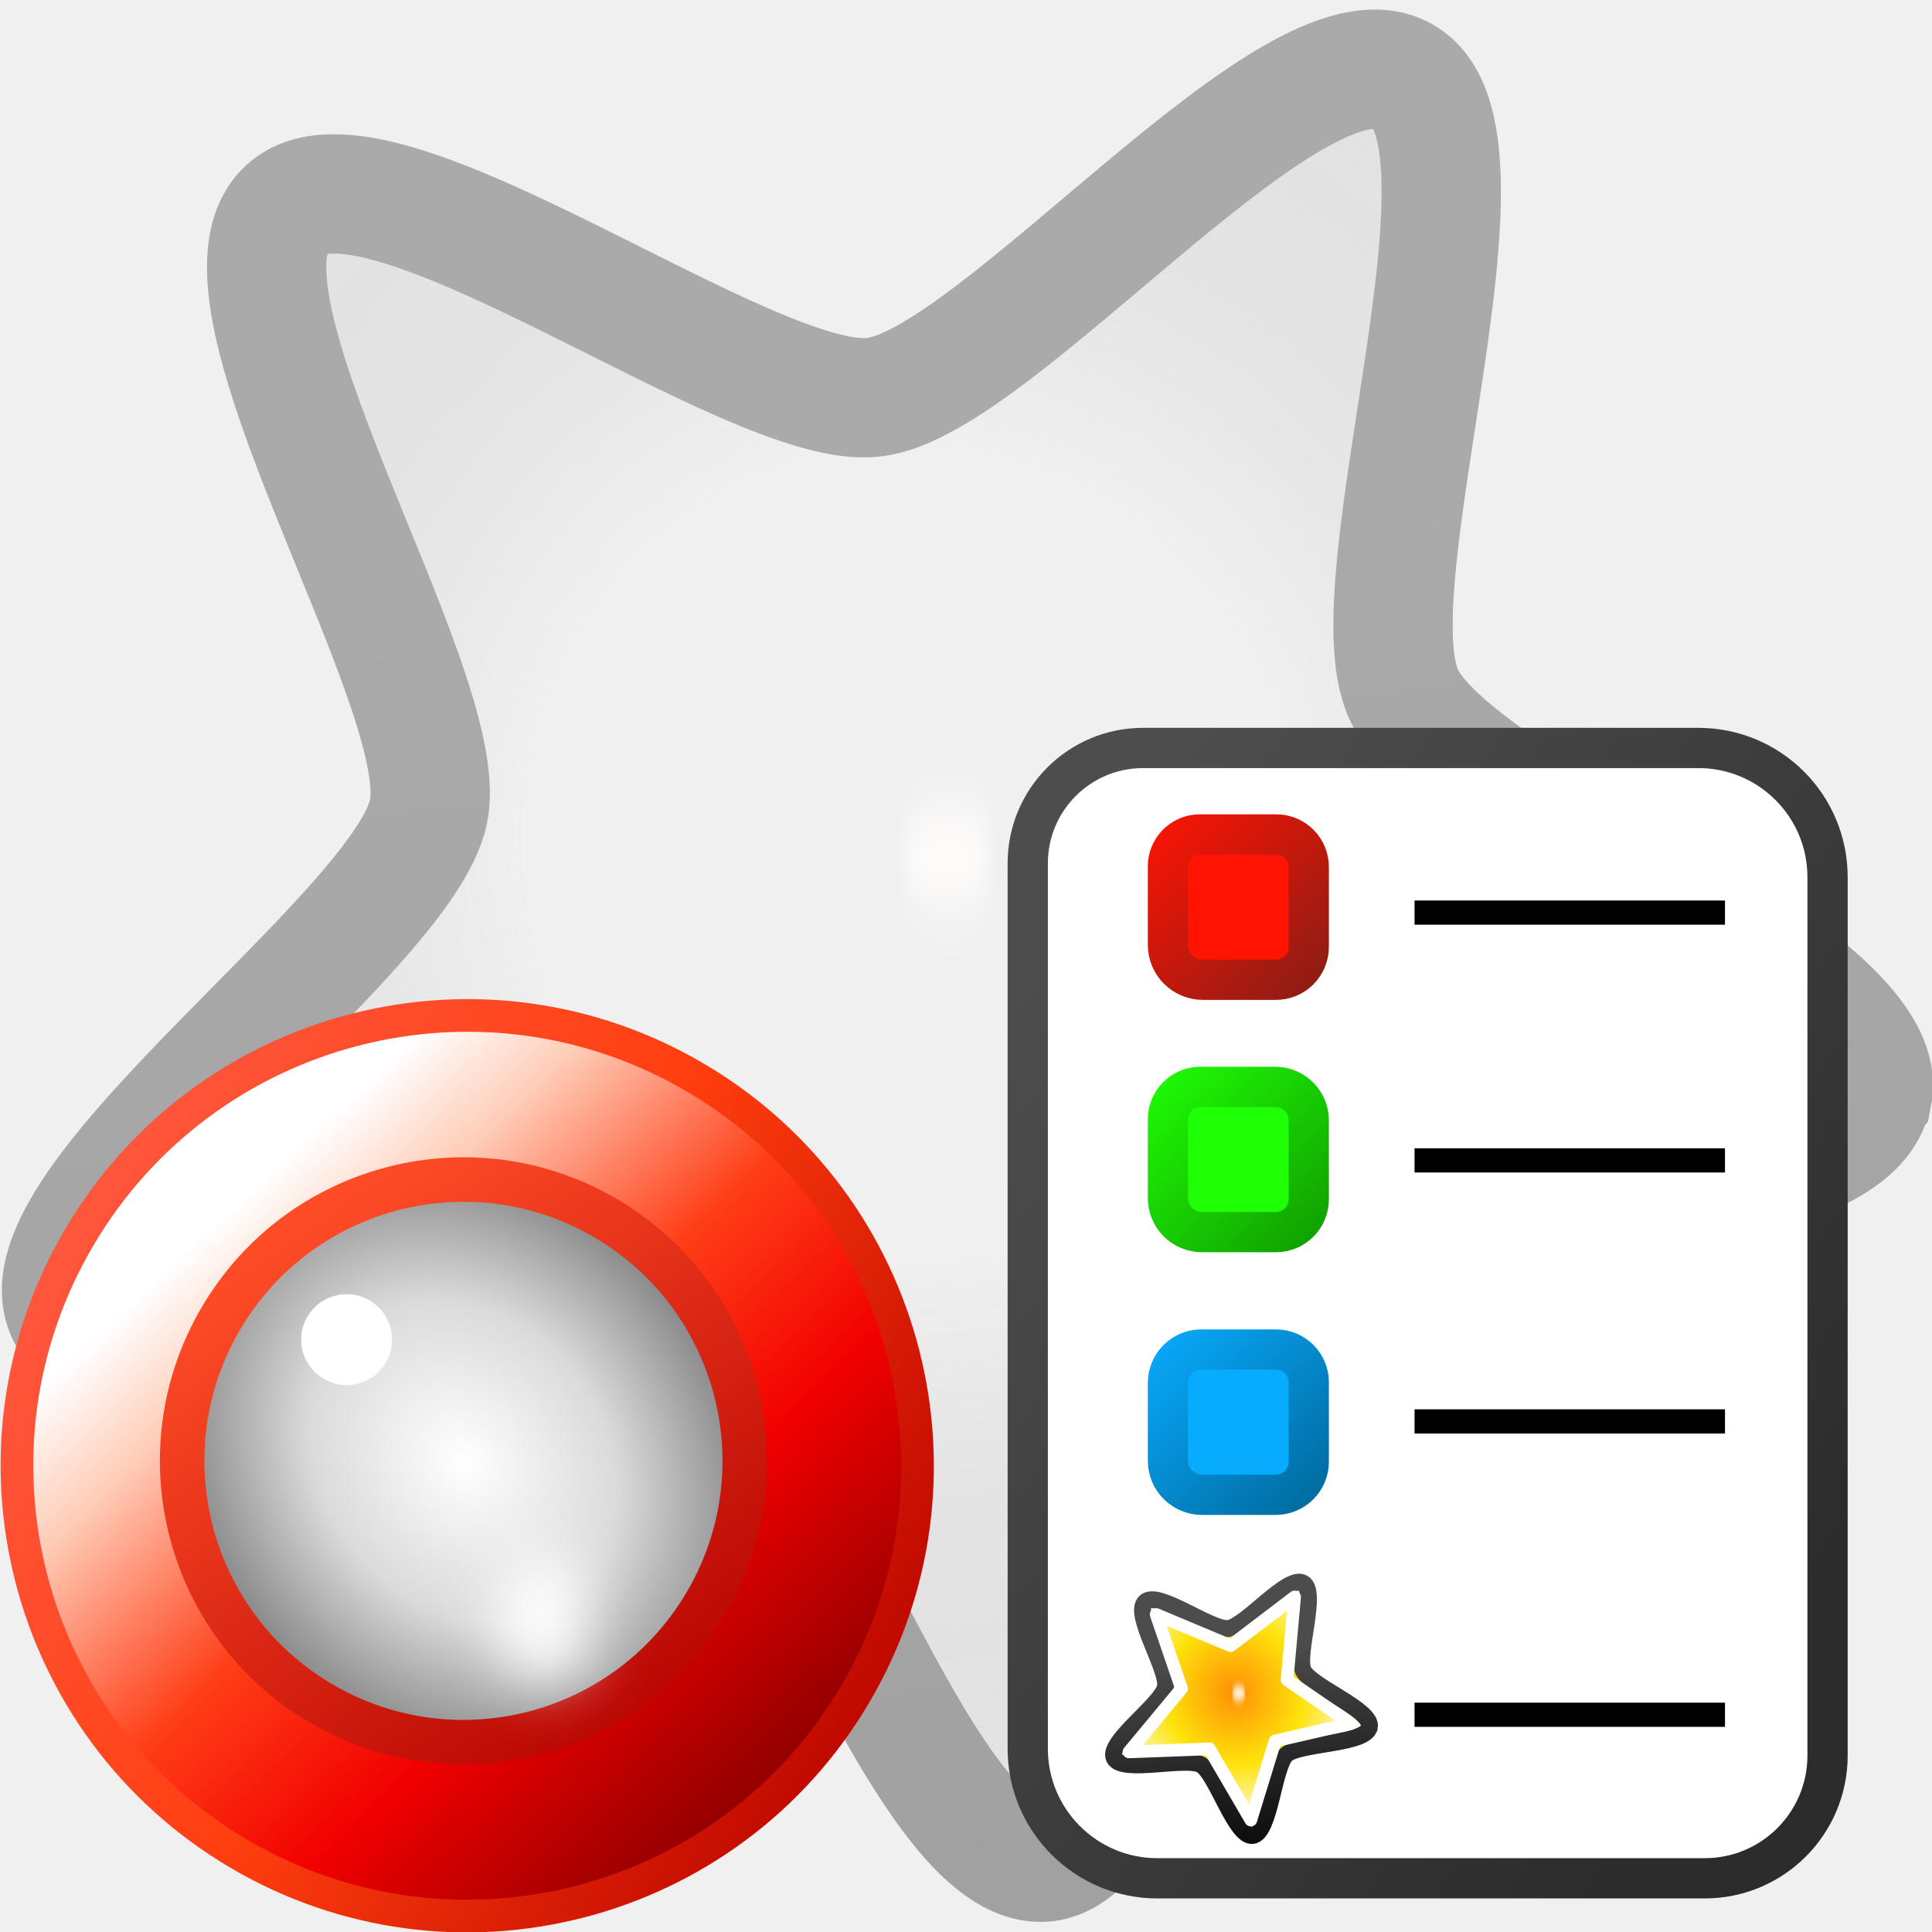
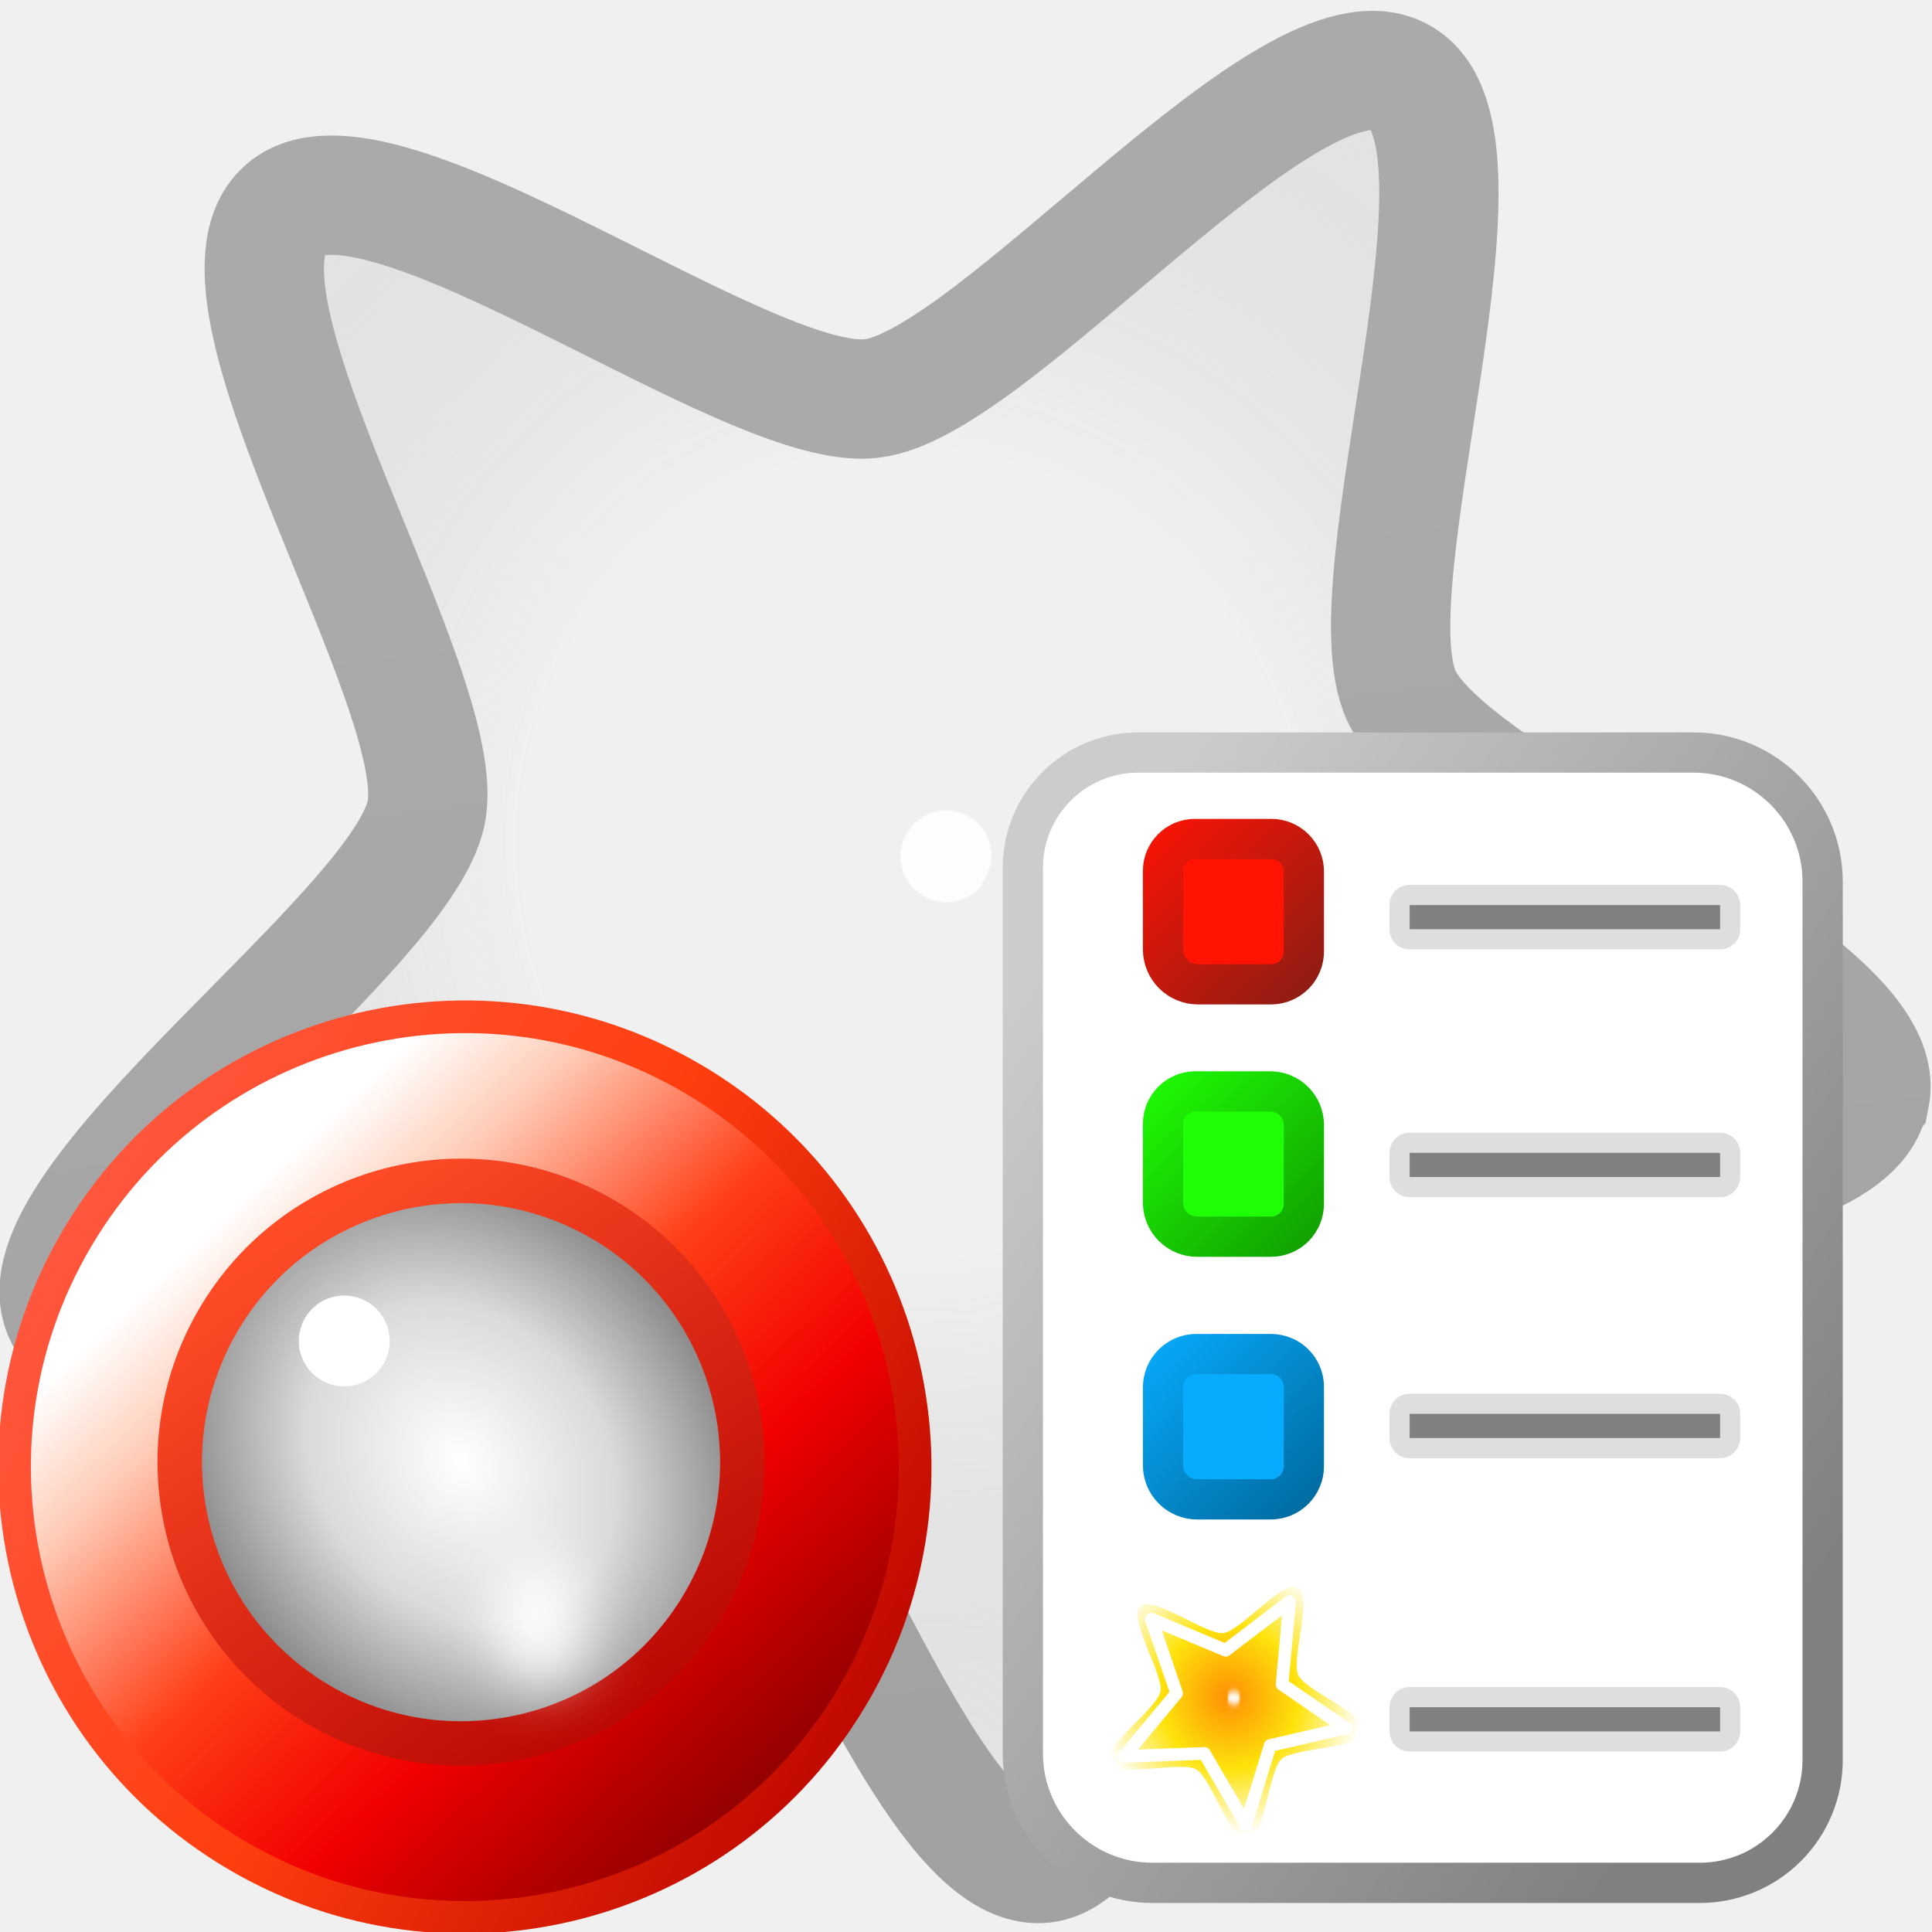
<svg xmlns="http://www.w3.org/2000/svg" xmlns:xlink="http://www.w3.org/1999/xlink" width="48" height="48">
  <defs>
-     <path fill="#fffdfc" fill-rule="evenodd" d="M8.5 7.99a.37.37 0 0 1-.38.37.37.37 0 0 1-.37-.37.37.37 0 0 1 .37-.38.37.37 0 0 1 .37.37" filter="url(#o)" id="reuse-0" />
-   </defs>
-   <defs>
-     <linearGradient id="a">
-       <stop offset="0" stop-color="#1a1a1a" />
-       <stop offset="1" />
+     <linearGradient id="g">
+       <stop offset="0" stop-color="#08acff" />
+       <stop offset="1" stop-color="#069" />
    </linearGradient>
-     <linearGradient id="b">
+     <linearGradient id="f">
+       <stop offset="0" stop-color="#1fff05" />
+       <stop offset="1" stop-color="#109900" />
+     </linearGradient>
+     <linearGradient id="e">
+       <stop offset="0" stop-color="#ff1404" />
+       <stop offset="1" stop-color="#861d15" />
+     </linearGradient>
+     <linearGradient id="c">
+       <stop offset="0" stop-color="#ccc" />
+       <stop offset="1" stop-color="gray" />
+     </linearGradient>
+     <linearGradient xlink:href="#c" id="K" x1="25.47" y1="24.208" x2="45.783" y2="38.346" gradientUnits="userSpaceOnUse" />
+     <linearGradient id="d">
+       <stop offset="0" stop-color="#ff8f05" />
+       <stop offset=".522" stop-color="#fee30b" />
+       <stop offset="1" stop-color="#fff" />
+     </linearGradient>
+     <linearGradient xlink:href="#e" id="L" x1="28.395" y1="20.758" x2="32.894" y2="25.368" gradientUnits="userSpaceOnUse" />
+     <linearGradient xlink:href="#f" id="M" x1="28.395" y1="27.368" x2="32.894" y2="31.977" gradientUnits="userSpaceOnUse" />
+     <linearGradient xlink:href="#g" id="N" x1="28.395" y1="33.894" x2="32.894" y2="38.503" gradientUnits="userSpaceOnUse" />
+     <linearGradient id="u">
      <stop offset="0" stop-color="#ffae05" stop-opacity="0" />
      <stop offset=".416" stop-color="#7b7b7b" stop-opacity="0" />
      <stop offset="1" stop-color="#cecece" />
    </linearGradient>
-     <linearGradient xlink:href="#a" id="n" x1="5.83" x2="12.91" y1="6.7" y2="13.2" gradientUnits="userSpaceOnUse" gradientTransform="matrix(2.647 2.2616 -2.267 2.6553 22.298 -16.87)" />
-     <linearGradient xlink:href="#c" id="p" x1="25.47" y1="24.208" x2="45.783" y2="38.346" gradientUnits="userSpaceOnUse" />
-     <linearGradient id="c">
-       <stop offset="0" stop-color="#4d4d4d" />
-       <stop offset="1" stop-color="#2c2c2c" />
+     <linearGradient id="v">
+       <stop offset="0" stop-color="#1a1a1a" />
+       <stop offset="1" />
    </linearGradient>
-     <linearGradient xlink:href="#d" id="q" x1="28.395" y1="20.758" x2="32.894" y2="25.368" gradientUnits="userSpaceOnUse" />
-     <linearGradient id="d">
-       <stop offset="0" stop-color="#ff1404" />
-       <stop offset="1" stop-color="#861d15" />
-     </linearGradient>
-     <linearGradient xlink:href="#e" id="r" x1="28.395" y1="27.368" x2="32.894" y2="31.977" gradientUnits="userSpaceOnUse" />
-     <linearGradient id="e">
-       <stop offset="0" stop-color="#1fff05" />
-       <stop offset="1" stop-color="#109900" />
-     </linearGradient>
-     <linearGradient xlink:href="#f" id="s" x1="28.395" y1="33.894" x2="32.894" y2="38.503" gradientUnits="userSpaceOnUse" />
-     <linearGradient id="f">
-       <stop offset="0" stop-color="#08acff" />
-       <stop offset="1" stop-color="#069" />
-     </linearGradient>
-     <linearGradient id="g">
-       <stop offset="0" stop-color="#ff8f05" />
-       <stop offset=".522" stop-color="#fee30b" />
-       <stop offset="1" stop-color="#fff" />
-     </linearGradient>
-     <linearGradient xlink:href="#h" id="u" gradientUnits="userSpaceOnUse" x1="5.83" y1="6.7" x2="12.91" y2="13.2" />
-     <linearGradient id="h">
-       <stop offset="0" stop-color="#4c4c4c" />
-       <stop offset="1" stop-color="#0d0d0d" />
-     </linearGradient>
-     <linearGradient xlink:href="#i" id="w" x1="-20.459" y1="-18.821" x2="-60.891" y2="-30.538" gradientUnits="userSpaceOnUse" />
-     <linearGradient id="i">
+     <linearGradient xlink:href="#y" id="E" x1="-20.459" y1="-18.821" x2="-60.891" y2="-30.538" gradientUnits="userSpaceOnUse" />
+     <linearGradient id="y">
      <stop offset=".113" stop-color="#fff" />
      <stop offset=".244" stop-color="#ffccb7" />
      <stop offset=".48" stop-color="#ff3e17" />
      <stop offset=".705" stop-color="#f20000" />
      <stop offset="1" stop-color="#8d0000" />
    </linearGradient>
-     <linearGradient xlink:href="#j" id="x" x1="-62.22" y1="-25.308" x2="-18.692" y2="-25.308" gradientUnits="userSpaceOnUse" />
-     <linearGradient id="j">
+     <linearGradient xlink:href="#z" id="F" x1="-62.22" y1="-25.308" x2="-18.692" y2="-25.308" gradientUnits="userSpaceOnUse" />
+     <linearGradient id="z">
      <stop offset=".001" stop-color="#c00900" />
      <stop offset=".503" stop-color="#ff3e0e" />
      <stop offset="1" stop-color="#ff563d" />
    </linearGradient>
-     <linearGradient id="k">
+     <linearGradient id="A">
      <stop offset="0" stop-color="#fff" />
      <stop offset=".468" stop-color="#dadada" />
      <stop offset="1" stop-color="#6e6e6e" />
    </linearGradient>
-     <linearGradient xlink:href="#l" id="z" x1="-28.175" y1="-18.696" x2="-56.278" y2="-31.224" gradientUnits="userSpaceOnUse" />
-     <linearGradient id="l">
+     <linearGradient xlink:href="#B" id="H" x1="-28.175" y1="-18.696" x2="-56.278" y2="-31.224" gradientUnits="userSpaceOnUse" />
+     <linearGradient id="B">
      <stop offset="0" stop-color="#ff4c27" />
      <stop offset="1" stop-color="#b30000" />
    </linearGradient>
-     <radialGradient xlink:href="#g" id="t" cx="7.18" cy="8.2" r="6.59" fx="7.18" fy="8.2" gradientTransform="matrix(.9 .5558 -.5314 .8606 5.08 -2.85)" gradientUnits="userSpaceOnUse" />
-     <radialGradient xlink:href="#b" id="m" cx="7.18" cy="8.2" r="6.59" fx="7.18" fy="8.2" gradientTransform="matrix(1.1223 3.51126 -3.3576 1.08334 42.206 -12.949)" gradientUnits="userSpaceOnUse" />
-     <radialGradient xlink:href="#k" id="y" cx="-40.187" cy="-25.201" fx="-40.187" fy="-25.201" r="14.157" gradientUnits="userSpaceOnUse" gradientTransform="matrix(-1.13663 -.42546 .35057 -.93654 -77.03 -65.9)" />
-     <filter id="v" width="1.832" height="1.832" x="-.416" y="-.416" color-interpolation-filters="sRGB">
+     <linearGradient xlink:href="#v" id="D" x1="5.83" x2="12.91" y1="6.7" y2="13.2" gradientUnits="userSpaceOnUse" gradientTransform="matrix(2.647 2.2616 -2.267 2.6553 22.298 -16.87)" />
+     <radialGradient xlink:href="#d" id="O" cx="7.18" cy="8.2" r="6.59" fx="7.18" fy="8.2" gradientTransform="matrix(.9 .5558 -.5314 .8606 5.08 -2.85)" gradientUnits="userSpaceOnUse" />
+     <radialGradient xlink:href="#u" id="C" cx="7.18" cy="8.2" r="6.59" fx="7.18" fy="8.2" gradientTransform="matrix(1.1223 3.51126 -3.3576 1.08334 42.206 -12.949)" gradientUnits="userSpaceOnUse" />
+     <radialGradient xlink:href="#A" id="G" cx="-40.187" cy="-25.201" fx="-40.187" fy="-25.201" r="14.157" gradientUnits="userSpaceOnUse" gradientTransform="rotate(200.522 -44.48 -25.978)scale(1.21365 1)" />
+     <filter id="P" width="1.832" height="1.832" x="-.416" y="-.416" color-interpolation-filters="sRGB">
      <feGaussianBlur stdDeviation=".13" />
    </filter>
-     <filter id="o" width="1.832" height="1.832" x="-.416" y="-.416" color-interpolation-filters="sRGB">
-       <feGaussianBlur stdDeviation=".13" />
+     <filter id="J" width="1.04" height="1.04" x="-.02" y="-.02" color-interpolation-filters="sRGB">
+       <feGaussianBlur stdDeviation=".006" />
    </filter>
-     <filter id="A" x="-.663" y="-.535" width="2.325" height="2.069" color-interpolation-filters="sRGB">
+     <filter id="I" x="-.662" y="-.535" width="2.325" height="2.069" color-interpolation-filters="sRGB">
      <feGaussianBlur stdDeviation="0.707 0.726" />
    </filter>
+     <path fill="#fffdfc" d="M8.5 7.99a.37.37 0 0 1-.38.37.37.37 0 0 1-.37-.37.37.37 0 0 1 .37-.38.37.37 0 0 1 .37.37" id="reuse-0" />
  </defs>
-   <path fill="url(#m)" fill-rule="evenodd" stroke="url(#n)" stroke-width="2.964" d="M46.497 27.226c-.58 3.04-12.322 2.744-14.585 4.805-2.26 2.11-2.886 13.836-5.922 14.228-3.039.342-6.381-10.917-9.07-12.433-2.661-1.494-13.993 1.59-15.272-1.201-1.301-2.765 8.392-9.454 9-12.471.607-3.017-5.816-12.867-3.53-14.955 2.238-2.084 11.566 5.06 14.601 4.668 3.04-.342 10.44-9.494 13.13-7.978 2.684 1.467-1.255 12.568.024 15.36 1.28 2.791 12.232 6.96 11.647 9.95z" enable-background="accumulate" overflow="visible" style="marker:none" opacity=".33" />
-   <use fill-rule="evenodd" filter="url(#o)" transform="rotate(36.96 28.51 21.107) scale(3.0331)" xlink:href="#reuse-0" />
-   <path d="M28.278 19.196h13.796a2.708 2.708 45 0 1 2.709 2.708v21.824a2.551 2.551 135 0 1-2.552 2.551h-13.6a2.72 2.72 45 0 1-2.719-2.719V21.562a2.365 2.365 135 0 1 2.366-2.366z" transform="translate(.122 -.113)" fill="#fff" stroke="url(#p)" stroke-width="2" stroke-linecap="round" paint-order="markers stroke fill" />
-   <path d="M29.685 21.758h1.901a.307.307 45 0 1 .308.308v1.985a.316.316 135 0 1-.317.317h-1.814a.368.368 45 0 1-.368-.368v-1.952a.29.29 135 0 1 .29-.29z" transform="translate(.122 -.526)" fill="#ff1404" stroke="url(#q)" stroke-width="2" stroke-linecap="round" stroke-linejoin="round" paint-order="markers stroke fill" />
-   <path d="M29.698 28.368h1.862a.334.334 45 0 1 .334.334v1.958a.316.316 135 0 1-.317.317h-1.834a.347.347 45 0 1-.348-.348v-1.958a.303.303 135 0 1 .303-.303z" transform="translate(.122 -.865)" fill="#1fff05" stroke="url(#r)" stroke-width="2" stroke-linecap="round" stroke-linejoin="round" paint-order="markers stroke fill" />
-   <path d="M29.725 34.894h1.855a.314.314 45 0 1 .314.314v1.972a.323.323 135 0 1-.323.323h-1.828a.347.347 45 0 1-.348-.348v-1.932a.33.33 135 0 1 .33-.33z" transform="translate(.122 -.865)" fill="#08acff" stroke="url(#s)" stroke-width="2" stroke-linecap="round" stroke-linejoin="round" paint-order="markers stroke fill" />
-   <path paint-order="markers stroke fill" d="M35.144 22.373h7.713v.601h-7.713zM35.144 28.529h7.713v.601h-7.713zM35.144 35.014h7.713v.601h-7.713zM35.144 42.302h7.713v.601h-7.713z" />
-   <path fill="url(#t)" fill-rule="evenodd" stroke="url(#u)" stroke-width=".85" d="M13.51 5.1c.44.77-2.18 2.89-2.29 3.76-.1.88 1.95 3.55 1.36 4.2-.6.64-3.43-1.19-4.3-1.02-.86.17-2.76 2.95-3.56 2.58-.8-.36.07-3.62-.36-4.39C3.93 9.46.69 8.51.8 7.63c.1-.87 3.47-1.05 4.06-1.7.6-.64.51-4.01 1.38-4.18.86-.18 2.07 2.97 2.87 3.34.8.37 3.97-.76 4.4 0z" enable-background="accumulate" overflow="visible" style="marker:none" transform="matrix(.3741 .31964 -.3204 .37528 30.6 36.68)" />
-   <path fill="none" stroke="#fff" stroke-linejoin="round" stroke-width="2.23" d="m43.15 26.6-13.29 3.06-4.27 13.9-7.3-12.51-14.12.53 9.24-11.12L8.95 7.43l13.08 5.48 11.25-8.56-1.32 14.56Z" enable-background="accumulate" overflow="visible" style="marker:none" transform="translate(27.46 39.062) scale(.14133)" />
-   <use fill-rule="evenodd" filter="url(#v)" transform="scale(.42867) rotate(36.96 -94.921 148.319)" xlink:href="#reuse-0" />
-   <g transform="matrix(.53262 0 0 .53262 -.1 13.857)">
-     <circle cx="-40.456" cy="-25.308" r="21.002" transform="rotate(-149.458)" fill="url(#w)" stroke="url(#x)" stroke-width="1.523" stroke-linecap="round" stroke-linejoin="round" />
-     <circle cx="-40.187" cy="-25.201" r="13.12" transform="rotate(-149.458)" fill="url(#y)" stroke="url(#z)" stroke-width="2.075" stroke-linecap="round" stroke-linejoin="round" />
-     <path style="mix-blend-mode:normal" transform="matrix(1.79036 0 0 1.79036 -26.424 -3.209)" d="M30.32 29.412a1.28 1.63 0 0 1-1.159 1.623 1.28 1.63 0 0 1-1.38-1.314 1.28 1.63 0 0 1 .898-1.872 1.28 1.63 0 0 1 1.549.958l-1.189.605z" fill="#fff" filter="url(#A)" />
-     <circle cx="8.608" cy="33.271" r="1.129" transform="matrix(1.87752 0 0 1.87752 .195 -25.995)" fill="#fff" paint-order="stroke fill markers" />
+   <path fill="url(#C)" fill-rule="evenodd" stroke="url(#D)" stroke-width="2.964" d="M46.497 27.226c-.58 3.04-12.322 2.744-14.585 4.805-2.26 2.11-2.886 13.836-5.922 14.228-3.039.342-6.381-10.917-9.07-12.433-2.661-1.494-13.993 1.59-15.272-1.201-1.301-2.765 8.392-9.454 9-12.471.607-3.017-5.816-12.867-3.53-14.955 2.238-2.084 11.566 5.06 14.601 4.668 3.04-.342 10.44-9.494 13.13-7.978 2.684 1.467-1.255 12.568.024 15.36 1.28 2.791 12.232 6.96 11.647 9.95z" enable-background="accumulate" overflow="visible" style="marker:none" opacity=".33" transform="translate(-.059 .032)" />
+   <g transform="translate(-.159 13.89)scale(.53262)">
+     <circle cx="-40.456" cy="-25.308" r="21.002" transform="rotate(-149.458)" fill="url(#E)" stroke="url(#F)" stroke-width="1.523" stroke-linecap="round" stroke-linejoin="round" />
+     <circle cx="-40.187" cy="-25.201" r="13.12" transform="rotate(-149.458)" fill="url(#G)" stroke="url(#H)" stroke-width="2.075" stroke-linecap="round" stroke-linejoin="round" />
+     <path style="mix-blend-mode:normal" transform="translate(-26.424 -3.209)scale(1.79036)" d="M30.32 29.412a1.28 1.63 0 0 1-1.159 1.623 1.28 1.63 0 0 1-1.38-1.314 1.28 1.63 0 0 1 .898-1.872 1.28 1.63 0 0 1 1.549.958l-1.189.605z" fill="#fff" filter="url(#I)" />
+     <circle cx="8.608" cy="33.271" r="1.129" transform="translate(.195 -25.995)scale(1.87752)" fill="#fff" paint-order="stroke fill markers" />
  </g>
+   <use fill-rule="evenodd" filter="url(#J)" transform="rotate(36.96 28.483 21.055)scale(3.0331)" style="mix-blend-mode:normal" xlink:href="#reuse-0" />
+   <g stroke-linecap="round" paint-order="markers stroke fill">
+     <path d="M28.278 19.196h13.796a2.71 2.71 45 0 1 2.709 2.708v21.824a2.55 2.55 135 0 1-2.552 2.551h-13.6a2.72 2.72 45 0 1-2.719-2.719V21.562a2.365 2.365 135 0 1 2.366-2.366z" fill="#fff" stroke="url(#K)" stroke-width="2" />
+     <path d="M29.685 21.758h1.901a.307.307 45 0 1 .308.308v1.985a.316.316 135 0 1-.317.317h-1.814a.37.37 45 0 1-.368-.368v-1.952a.29.29 135 0 1 .29-.29" transform="translate(0 -.413)" fill="#ff1404" stroke="url(#L)" stroke-width="2" stroke-linejoin="round" />
+     <path d="M29.698 28.368h1.862a.334.334 45 0 1 .334.334v1.958a.316.316 135 0 1-.317.317h-1.834a.347.347 45 0 1-.348-.348v-1.958a.303.303 135 0 1 .303-.303" transform="translate(0 -.752)" fill="#1fff05" stroke="url(#M)" stroke-width="2" stroke-linejoin="round" />
+     <path d="M29.725 34.894h1.855a.314.314 45 0 1 .314.314v1.972a.323.323 135 0 1-.323.323h-1.828a.347.347 45 0 1-.348-.348v-1.932a.33.33 135 0 1 .33-.33z" transform="translate(0 -.752)" fill="#08acff" stroke="url(#N)" stroke-width="2" stroke-linejoin="round" />
+     <path d="M35.022 22.486h7.713v.601h-7.713zm0 6.156h7.713v.601h-7.713zm0 6.485h7.713v.601h-7.713zm0 7.288h7.713v.601h-7.713z" fill="gray" stroke="#000" stroke-linejoin="round" stroke-opacity=".13" />
+   </g>
+   <path fill="url(#O)" fill-rule="evenodd" stroke="url(#linearGradient1)" stroke-width=".85" d="M13.51 5.1c.44.77-2.18 2.89-2.29 3.76-.1.88 1.95 3.55 1.36 4.2-.6.64-3.43-1.19-4.3-1.02-.86.17-2.76 2.95-3.56 2.58-.8-.36.07-3.62-.36-4.39S.69 8.51.8 7.63c.1-.87 3.47-1.05 4.06-1.7.6-.64.51-4.01 1.38-4.18.86-.18 2.07 2.97 2.87 3.34s3.97-.76 4.4 0z" enable-background="accumulate" overflow="visible" style="marker:none" transform="matrix(.3741 .31963 -.3204 .37527 30.477 36.794)" />
+   <path fill="none" stroke="#fff" stroke-linejoin="round" stroke-width="2.23" d="m43.15 26.6-13.29 3.06-4.27 13.9-7.3-12.51-14.12.53 9.24-11.12L8.95 7.43l13.08 5.48 11.25-8.56-1.32 14.56Z" enable-background="accumulate" overflow="visible" style="marker:none" transform="translate(27.337 39.175)scale(.14133)" />
+   <use fill-rule="evenodd" filter="url(#P)" transform="rotate(36.96 -40.92 63.454)scale(.42867)" xlink:href="#reuse-0" />
</svg>
